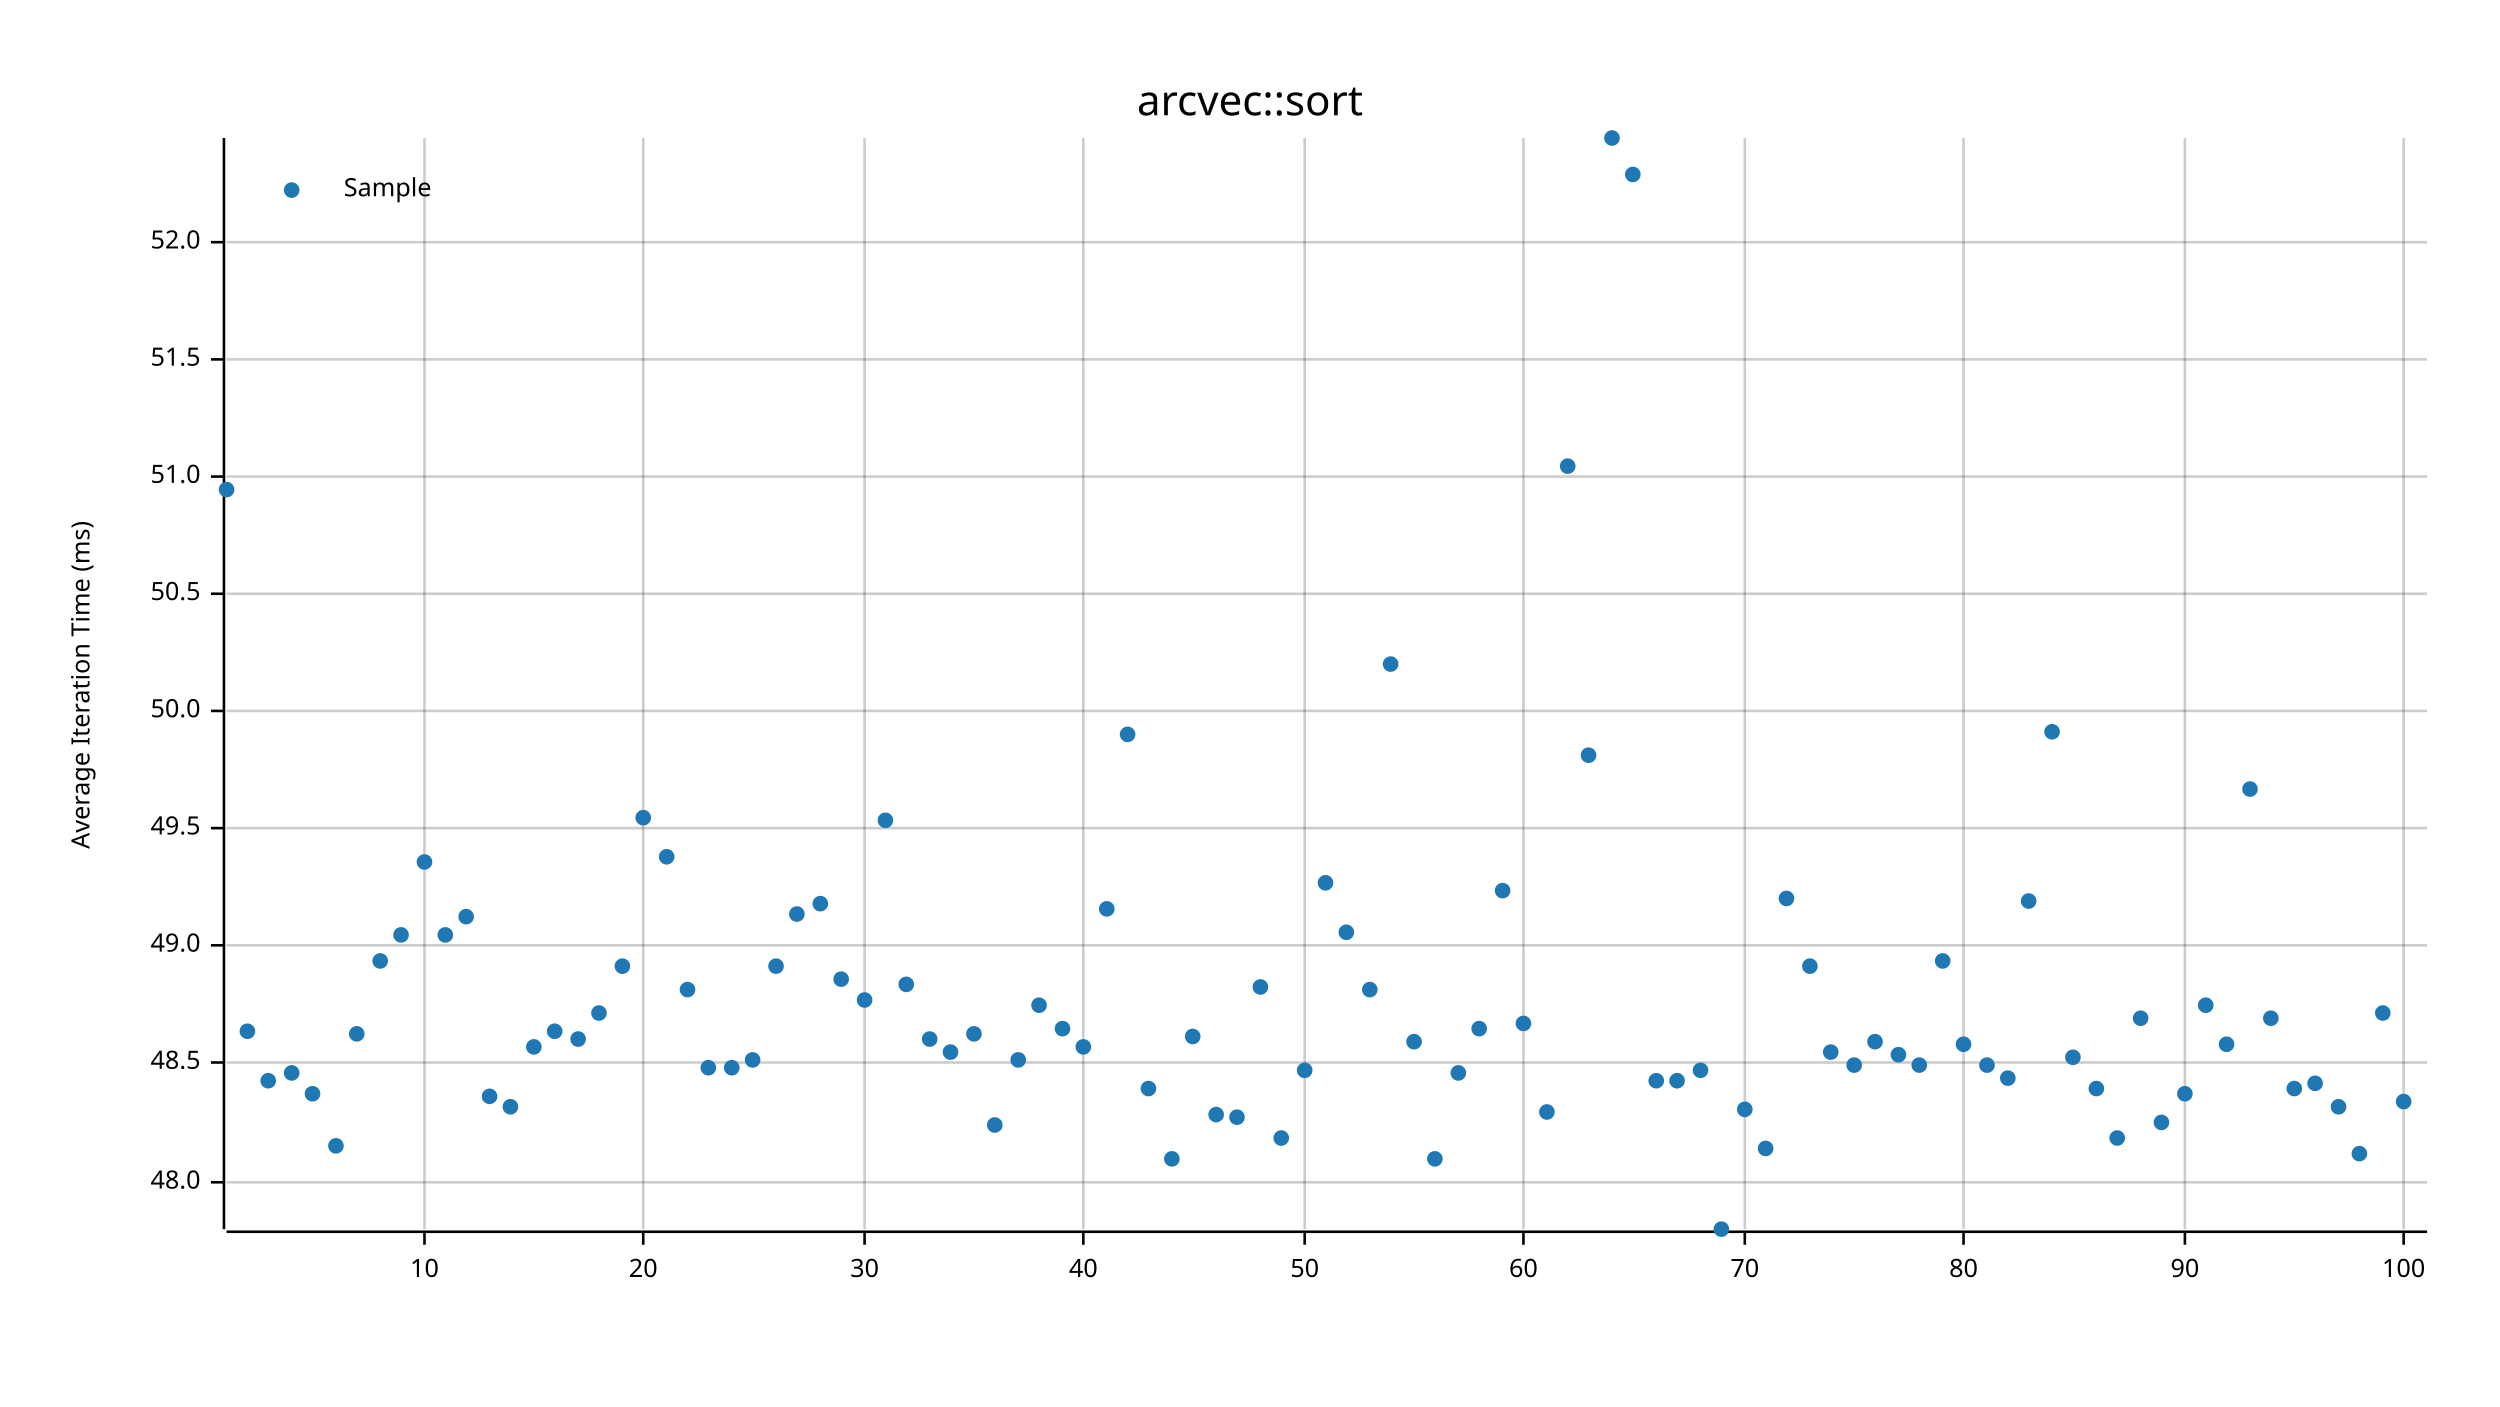
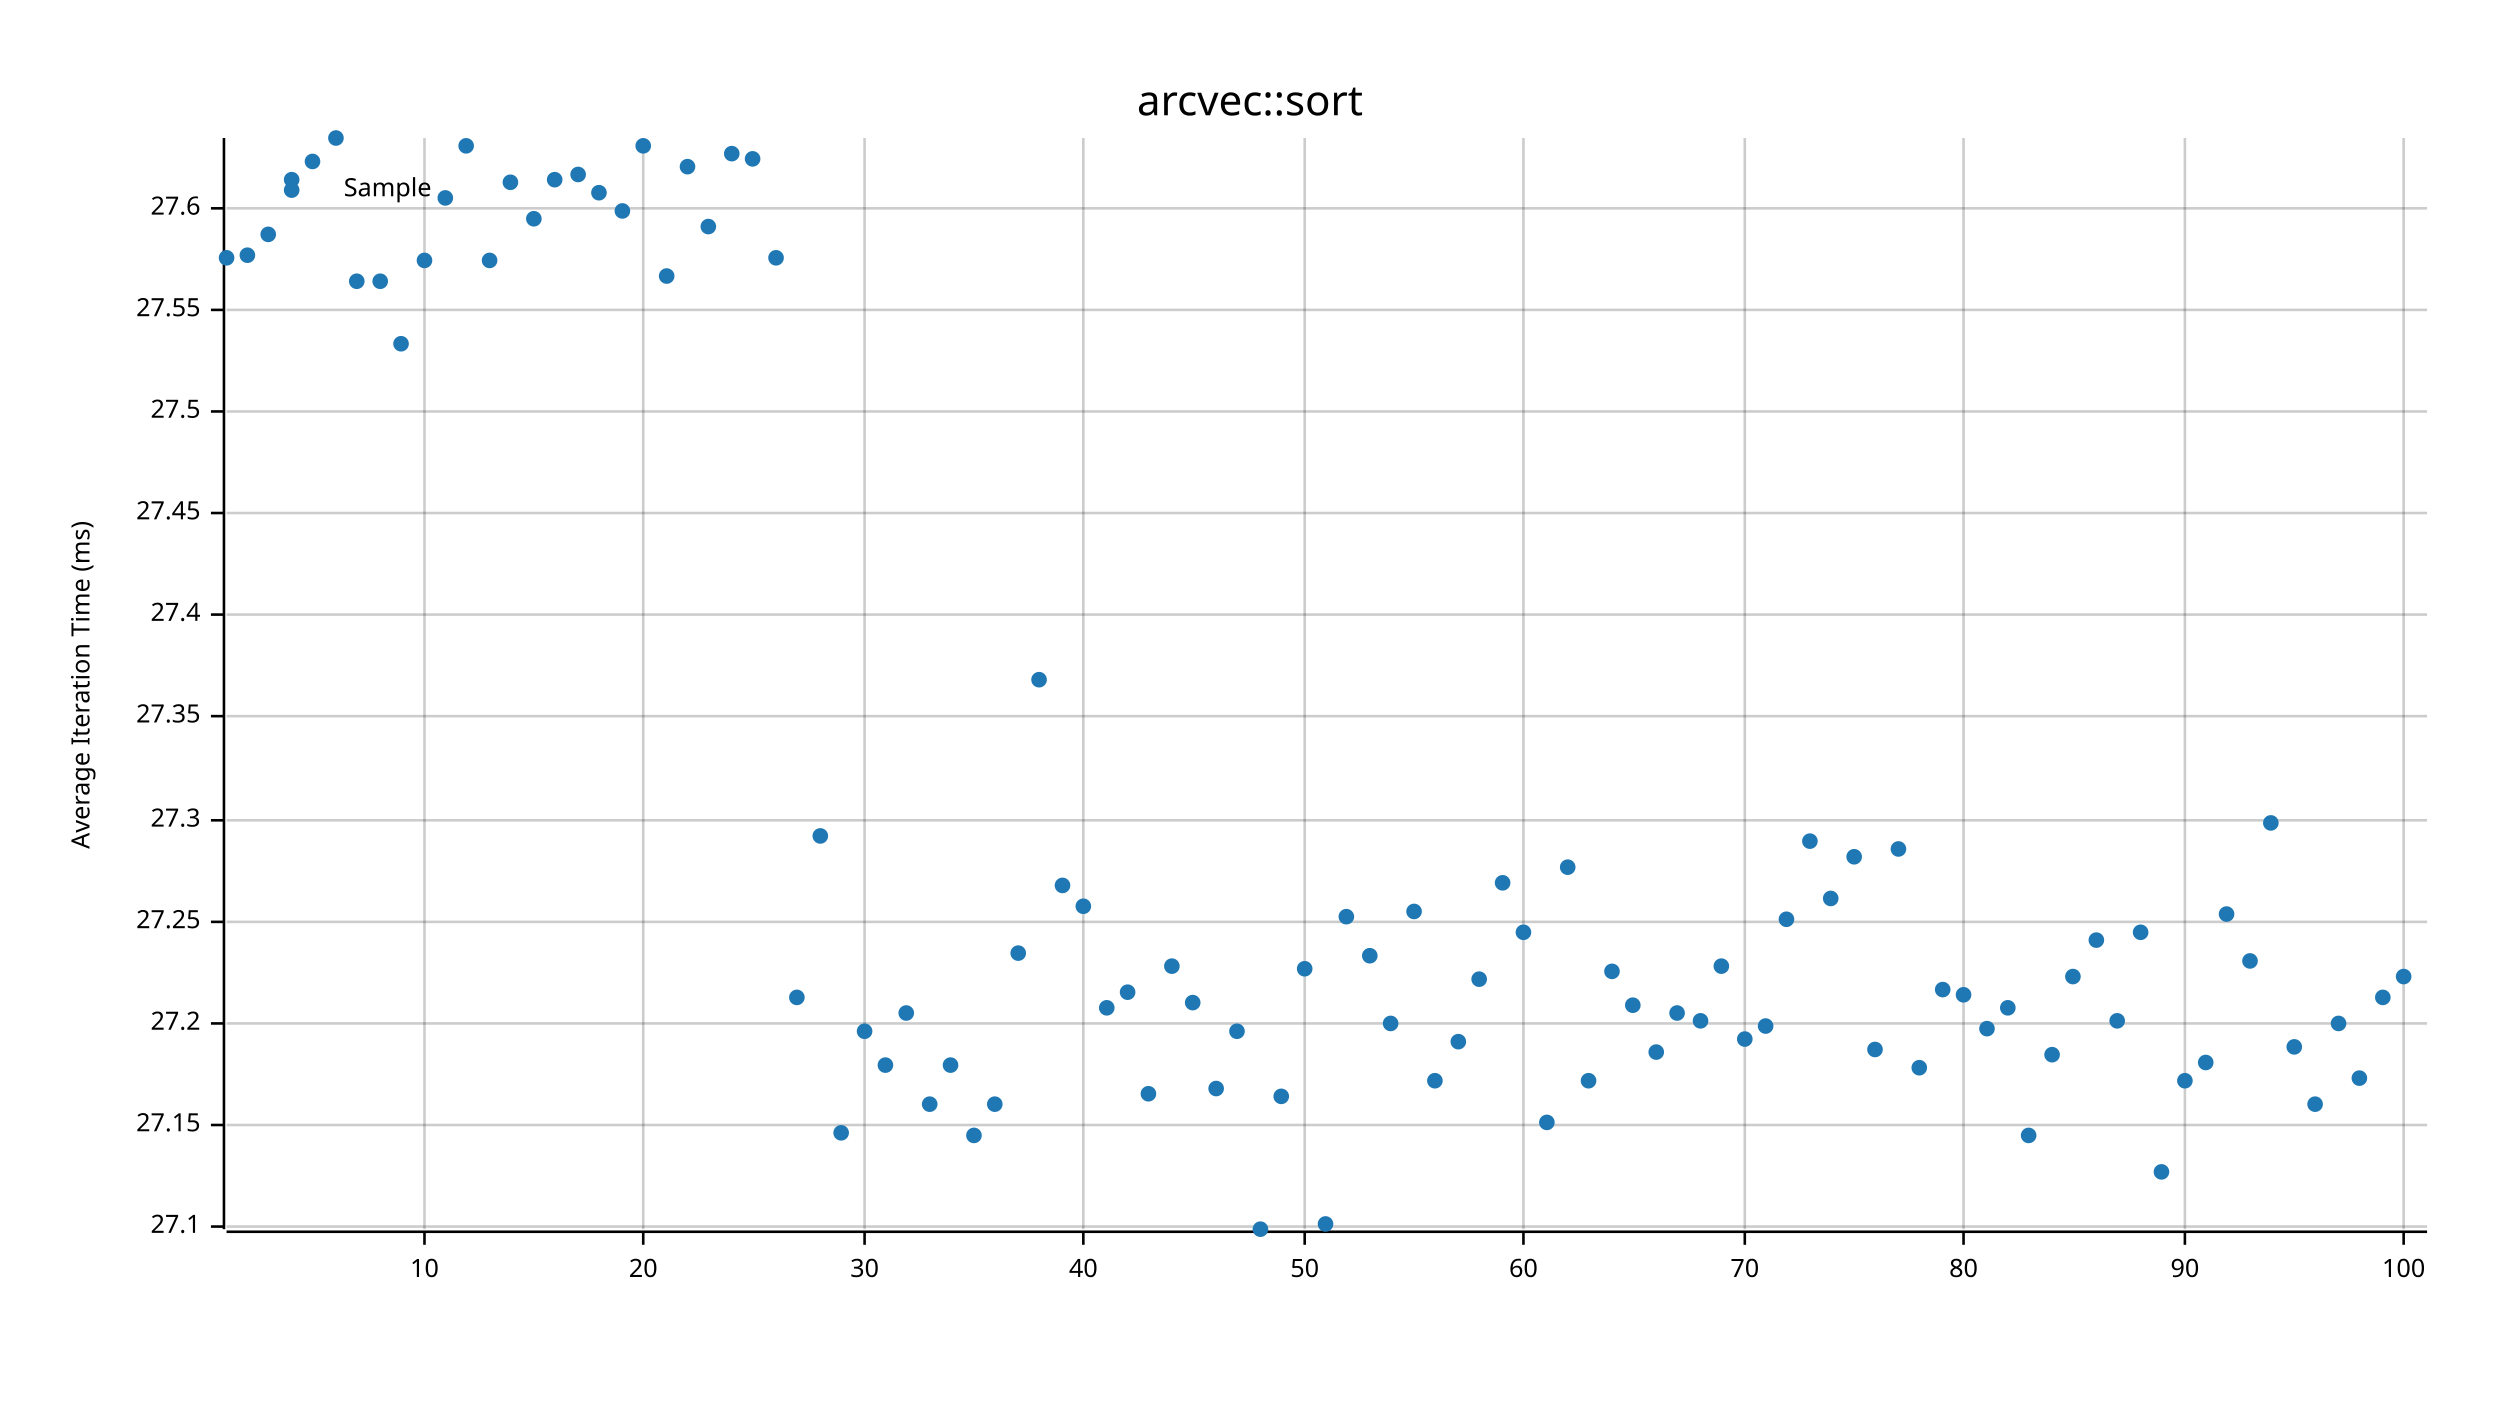
<svg xmlns="http://www.w3.org/2000/svg" width="960" height="540" viewBox="0 0 960 540">
  <text x="480" y="32" dy="0.76em" text-anchor="middle" font-family="sans-serif" font-size="16.129" opacity="1" fill="#000000">
arcvec::sort
</text>
  <text x="27" y="263" dy="0.76em" text-anchor="middle" font-family="sans-serif" font-size="9.677" opacity="1" fill="#000000" transform="rotate(270, 27, 263)">
Average Iteration Time (ms)
</text>
  <line opacity="0.2" stroke="#000000" stroke-width="1" x1="163" y1="472" x2="163" y2="53" />
  <line opacity="0.2" stroke="#000000" stroke-width="1" x1="247" y1="472" x2="247" y2="53" />
  <line opacity="0.2" stroke="#000000" stroke-width="1" x1="332" y1="472" x2="332" y2="53" />
  <line opacity="0.2" stroke="#000000" stroke-width="1" x1="416" y1="472" x2="416" y2="53" />
  <line opacity="0.2" stroke="#000000" stroke-width="1" x1="501" y1="472" x2="501" y2="53" />
  <line opacity="0.2" stroke="#000000" stroke-width="1" x1="585" y1="472" x2="585" y2="53" />
  <line opacity="0.2" stroke="#000000" stroke-width="1" x1="670" y1="472" x2="670" y2="53" />
  <line opacity="0.2" stroke="#000000" stroke-width="1" x1="754" y1="472" x2="754" y2="53" />
  <line opacity="0.2" stroke="#000000" stroke-width="1" x1="839" y1="472" x2="839" y2="53" />
  <line opacity="0.2" stroke="#000000" stroke-width="1" x1="923" y1="472" x2="923" y2="53" />
-   <line opacity="0.2" stroke="#000000" stroke-width="1" x1="87" y1="454" x2="932" y2="454" />
-   <line opacity="0.2" stroke="#000000" stroke-width="1" x1="87" y1="408" x2="932" y2="408" />
-   <line opacity="0.2" stroke="#000000" stroke-width="1" x1="87" y1="363" x2="932" y2="363" />
-   <line opacity="0.2" stroke="#000000" stroke-width="1" x1="87" y1="318" x2="932" y2="318" />
-   <line opacity="0.2" stroke="#000000" stroke-width="1" x1="87" y1="273" x2="932" y2="273" />
-   <line opacity="0.2" stroke="#000000" stroke-width="1" x1="87" y1="228" x2="932" y2="228" />
-   <line opacity="0.2" stroke="#000000" stroke-width="1" x1="87" y1="183" x2="932" y2="183" />
-   <line opacity="0.2" stroke="#000000" stroke-width="1" x1="87" y1="138" x2="932" y2="138" />
-   <line opacity="0.2" stroke="#000000" stroke-width="1" x1="87" y1="93" x2="932" y2="93" />
+   <line opacity="0.2" stroke="#000000" stroke-width="1" x1="87" y1="471" x2="932" y2="471" />
+   <line opacity="0.2" stroke="#000000" stroke-width="1" x1="87" y1="432" x2="932" y2="432" />
+   <line opacity="0.2" stroke="#000000" stroke-width="1" x1="87" y1="393" x2="932" y2="393" />
+   <line opacity="0.2" stroke="#000000" stroke-width="1" x1="87" y1="354" x2="932" y2="354" />
+   <line opacity="0.2" stroke="#000000" stroke-width="1" x1="87" y1="315" x2="932" y2="315" />
+   <line opacity="0.2" stroke="#000000" stroke-width="1" x1="87" y1="275" x2="932" y2="275" />
+   <line opacity="0.2" stroke="#000000" stroke-width="1" x1="87" y1="236" x2="932" y2="236" />
+   <line opacity="0.2" stroke="#000000" stroke-width="1" x1="87" y1="197" x2="932" y2="197" />
+   <line opacity="0.2" stroke="#000000" stroke-width="1" x1="87" y1="158" x2="932" y2="158" />
+   <line opacity="0.2" stroke="#000000" stroke-width="1" x1="87" y1="119" x2="932" y2="119" />
+   <line opacity="0.2" stroke="#000000" stroke-width="1" x1="87" y1="80" x2="932" y2="80" />
  <polyline fill="none" opacity="1" stroke="#000000" stroke-width="1" points="86,53 86,472 " />
-   <text x="77" y="454" dy="0.5ex" text-anchor="end" font-family="sans-serif" font-size="9.677" opacity="1" fill="#000000">
- 48.0
- </text>
-   <polyline fill="none" opacity="1" stroke="#000000" stroke-width="1" points="81,454 86,454 " />
-   <text x="77" y="408" dy="0.5ex" text-anchor="end" font-family="sans-serif" font-size="9.677" opacity="1" fill="#000000">
- 48.5
- </text>
-   <polyline fill="none" opacity="1" stroke="#000000" stroke-width="1" points="81,408 86,408 " />
-   <text x="77" y="363" dy="0.5ex" text-anchor="end" font-family="sans-serif" font-size="9.677" opacity="1" fill="#000000">
- 49.0
- </text>
-   <polyline fill="none" opacity="1" stroke="#000000" stroke-width="1" points="81,363 86,363 " />
-   <text x="77" y="318" dy="0.5ex" text-anchor="end" font-family="sans-serif" font-size="9.677" opacity="1" fill="#000000">
- 49.5
- </text>
-   <polyline fill="none" opacity="1" stroke="#000000" stroke-width="1" points="81,318 86,318 " />
-   <text x="77" y="273" dy="0.5ex" text-anchor="end" font-family="sans-serif" font-size="9.677" opacity="1" fill="#000000">
- 50.0
- </text>
-   <polyline fill="none" opacity="1" stroke="#000000" stroke-width="1" points="81,273 86,273 " />
-   <text x="77" y="228" dy="0.5ex" text-anchor="end" font-family="sans-serif" font-size="9.677" opacity="1" fill="#000000">
- 50.5
- </text>
-   <polyline fill="none" opacity="1" stroke="#000000" stroke-width="1" points="81,228 86,228 " />
-   <text x="77" y="183" dy="0.5ex" text-anchor="end" font-family="sans-serif" font-size="9.677" opacity="1" fill="#000000">
- 51.0
- </text>
-   <polyline fill="none" opacity="1" stroke="#000000" stroke-width="1" points="81,183 86,183 " />
-   <text x="77" y="138" dy="0.5ex" text-anchor="end" font-family="sans-serif" font-size="9.677" opacity="1" fill="#000000">
- 51.5
- </text>
-   <polyline fill="none" opacity="1" stroke="#000000" stroke-width="1" points="81,138 86,138 " />
-   <text x="77" y="93" dy="0.5ex" text-anchor="end" font-family="sans-serif" font-size="9.677" opacity="1" fill="#000000">
- 52.0
- </text>
-   <polyline fill="none" opacity="1" stroke="#000000" stroke-width="1" points="81,93 86,93 " />
+   <text x="77" y="471" dy="0.5ex" text-anchor="end" font-family="sans-serif" font-size="9.677" opacity="1" fill="#000000">
+ 27.1
+ </text>
+   <polyline fill="none" opacity="1" stroke="#000000" stroke-width="1" points="81,471 86,471 " />
+   <text x="77" y="432" dy="0.5ex" text-anchor="end" font-family="sans-serif" font-size="9.677" opacity="1" fill="#000000">
+ 27.15
+ </text>
+   <polyline fill="none" opacity="1" stroke="#000000" stroke-width="1" points="81,432 86,432 " />
+   <text x="77" y="393" dy="0.5ex" text-anchor="end" font-family="sans-serif" font-size="9.677" opacity="1" fill="#000000">
+ 27.2
+ </text>
+   <polyline fill="none" opacity="1" stroke="#000000" stroke-width="1" points="81,393 86,393 " />
+   <text x="77" y="354" dy="0.5ex" text-anchor="end" font-family="sans-serif" font-size="9.677" opacity="1" fill="#000000">
+ 27.25
+ </text>
+   <polyline fill="none" opacity="1" stroke="#000000" stroke-width="1" points="81,354 86,354 " />
+   <text x="77" y="315" dy="0.5ex" text-anchor="end" font-family="sans-serif" font-size="9.677" opacity="1" fill="#000000">
+ 27.3
+ </text>
+   <polyline fill="none" opacity="1" stroke="#000000" stroke-width="1" points="81,315 86,315 " />
+   <text x="77" y="275" dy="0.5ex" text-anchor="end" font-family="sans-serif" font-size="9.677" opacity="1" fill="#000000">
+ 27.35
+ </text>
+   <polyline fill="none" opacity="1" stroke="#000000" stroke-width="1" points="81,275 86,275 " />
+   <text x="77" y="236" dy="0.5ex" text-anchor="end" font-family="sans-serif" font-size="9.677" opacity="1" fill="#000000">
+ 27.4
+ </text>
+   <polyline fill="none" opacity="1" stroke="#000000" stroke-width="1" points="81,236 86,236 " />
+   <text x="77" y="197" dy="0.5ex" text-anchor="end" font-family="sans-serif" font-size="9.677" opacity="1" fill="#000000">
+ 27.45
+ </text>
+   <polyline fill="none" opacity="1" stroke="#000000" stroke-width="1" points="81,197 86,197 " />
+   <text x="77" y="158" dy="0.5ex" text-anchor="end" font-family="sans-serif" font-size="9.677" opacity="1" fill="#000000">
+ 27.5
+ </text>
+   <polyline fill="none" opacity="1" stroke="#000000" stroke-width="1" points="81,158 86,158 " />
+   <text x="77" y="119" dy="0.5ex" text-anchor="end" font-family="sans-serif" font-size="9.677" opacity="1" fill="#000000">
+ 27.55
+ </text>
+   <polyline fill="none" opacity="1" stroke="#000000" stroke-width="1" points="81,119 86,119 " />
+   <text x="77" y="80" dy="0.5ex" text-anchor="end" font-family="sans-serif" font-size="9.677" opacity="1" fill="#000000">
+ 27.6
+ </text>
+   <polyline fill="none" opacity="1" stroke="#000000" stroke-width="1" points="81,80 86,80 " />
  <polyline fill="none" opacity="1" stroke="#000000" stroke-width="1" points="87,473 932,473 " />
  <text x="163" y="483" dy="0.76em" text-anchor="middle" font-family="sans-serif" font-size="9.677" opacity="1" fill="#000000">
10
</text>
  <polyline fill="none" opacity="1" stroke="#000000" stroke-width="1" points="163,473 163,478 " />
  <text x="247" y="483" dy="0.76em" text-anchor="middle" font-family="sans-serif" font-size="9.677" opacity="1" fill="#000000">
20
</text>
  <polyline fill="none" opacity="1" stroke="#000000" stroke-width="1" points="247,473 247,478 " />
  <text x="332" y="483" dy="0.76em" text-anchor="middle" font-family="sans-serif" font-size="9.677" opacity="1" fill="#000000">
30
</text>
  <polyline fill="none" opacity="1" stroke="#000000" stroke-width="1" points="332,473 332,478 " />
  <text x="416" y="483" dy="0.76em" text-anchor="middle" font-family="sans-serif" font-size="9.677" opacity="1" fill="#000000">
40
</text>
  <polyline fill="none" opacity="1" stroke="#000000" stroke-width="1" points="416,473 416,478 " />
  <text x="501" y="483" dy="0.76em" text-anchor="middle" font-family="sans-serif" font-size="9.677" opacity="1" fill="#000000">
50
</text>
  <polyline fill="none" opacity="1" stroke="#000000" stroke-width="1" points="501,473 501,478 " />
  <text x="585" y="483" dy="0.76em" text-anchor="middle" font-family="sans-serif" font-size="9.677" opacity="1" fill="#000000">
60
</text>
  <polyline fill="none" opacity="1" stroke="#000000" stroke-width="1" points="585,473 585,478 " />
  <text x="670" y="483" dy="0.76em" text-anchor="middle" font-family="sans-serif" font-size="9.677" opacity="1" fill="#000000">
70
</text>
  <polyline fill="none" opacity="1" stroke="#000000" stroke-width="1" points="670,473 670,478 " />
  <text x="754" y="483" dy="0.76em" text-anchor="middle" font-family="sans-serif" font-size="9.677" opacity="1" fill="#000000">
80
</text>
  <polyline fill="none" opacity="1" stroke="#000000" stroke-width="1" points="754,473 754,478 " />
  <text x="839" y="483" dy="0.76em" text-anchor="middle" font-family="sans-serif" font-size="9.677" opacity="1" fill="#000000">
90
</text>
  <polyline fill="none" opacity="1" stroke="#000000" stroke-width="1" points="839,473 839,478 " />
  <text x="923" y="483" dy="0.76em" text-anchor="middle" font-family="sans-serif" font-size="9.677" opacity="1" fill="#000000">
100
</text>
  <polyline fill="none" opacity="1" stroke="#000000" stroke-width="1" points="923,473 923,478 " />
-   <circle cx="87" cy="188" r="3" opacity="1" fill="#1F78B4" stroke="none" stroke-width="1" />
-   <circle cx="95" cy="396" r="3" opacity="1" fill="#1F78B4" stroke="none" stroke-width="1" />
-   <circle cx="103" cy="415" r="3" opacity="1" fill="#1F78B4" stroke="none" stroke-width="1" />
-   <circle cx="112" cy="412" r="3" opacity="1" fill="#1F78B4" stroke="none" stroke-width="1" />
-   <circle cx="120" cy="420" r="3" opacity="1" fill="#1F78B4" stroke="none" stroke-width="1" />
-   <circle cx="129" cy="440" r="3" opacity="1" fill="#1F78B4" stroke="none" stroke-width="1" />
-   <circle cx="137" cy="397" r="3" opacity="1" fill="#1F78B4" stroke="none" stroke-width="1" />
-   <circle cx="146" cy="369" r="3" opacity="1" fill="#1F78B4" stroke="none" stroke-width="1" />
-   <circle cx="154" cy="359" r="3" opacity="1" fill="#1F78B4" stroke="none" stroke-width="1" />
-   <circle cx="163" cy="331" r="3" opacity="1" fill="#1F78B4" stroke="none" stroke-width="1" />
-   <circle cx="171" cy="359" r="3" opacity="1" fill="#1F78B4" stroke="none" stroke-width="1" />
-   <circle cx="179" cy="352" r="3" opacity="1" fill="#1F78B4" stroke="none" stroke-width="1" />
-   <circle cx="188" cy="421" r="3" opacity="1" fill="#1F78B4" stroke="none" stroke-width="1" />
-   <circle cx="196" cy="425" r="3" opacity="1" fill="#1F78B4" stroke="none" stroke-width="1" />
-   <circle cx="205" cy="402" r="3" opacity="1" fill="#1F78B4" stroke="none" stroke-width="1" />
-   <circle cx="213" cy="396" r="3" opacity="1" fill="#1F78B4" stroke="none" stroke-width="1" />
-   <circle cx="222" cy="399" r="3" opacity="1" fill="#1F78B4" stroke="none" stroke-width="1" />
-   <circle cx="230" cy="389" r="3" opacity="1" fill="#1F78B4" stroke="none" stroke-width="1" />
-   <circle cx="239" cy="371" r="3" opacity="1" fill="#1F78B4" stroke="none" stroke-width="1" />
-   <circle cx="247" cy="314" r="3" opacity="1" fill="#1F78B4" stroke="none" stroke-width="1" />
-   <circle cx="256" cy="329" r="3" opacity="1" fill="#1F78B4" stroke="none" stroke-width="1" />
-   <circle cx="264" cy="380" r="3" opacity="1" fill="#1F78B4" stroke="none" stroke-width="1" />
-   <circle cx="272" cy="410" r="3" opacity="1" fill="#1F78B4" stroke="none" stroke-width="1" />
-   <circle cx="281" cy="410" r="3" opacity="1" fill="#1F78B4" stroke="none" stroke-width="1" />
-   <circle cx="289" cy="407" r="3" opacity="1" fill="#1F78B4" stroke="none" stroke-width="1" />
-   <circle cx="298" cy="371" r="3" opacity="1" fill="#1F78B4" stroke="none" stroke-width="1" />
-   <circle cx="306" cy="351" r="3" opacity="1" fill="#1F78B4" stroke="none" stroke-width="1" />
-   <circle cx="315" cy="347" r="3" opacity="1" fill="#1F78B4" stroke="none" stroke-width="1" />
-   <circle cx="323" cy="376" r="3" opacity="1" fill="#1F78B4" stroke="none" stroke-width="1" />
-   <circle cx="332" cy="384" r="3" opacity="1" fill="#1F78B4" stroke="none" stroke-width="1" />
-   <circle cx="340" cy="315" r="3" opacity="1" fill="#1F78B4" stroke="none" stroke-width="1" />
-   <circle cx="348" cy="378" r="3" opacity="1" fill="#1F78B4" stroke="none" stroke-width="1" />
-   <circle cx="357" cy="399" r="3" opacity="1" fill="#1F78B4" stroke="none" stroke-width="1" />
-   <circle cx="365" cy="404" r="3" opacity="1" fill="#1F78B4" stroke="none" stroke-width="1" />
-   <circle cx="374" cy="397" r="3" opacity="1" fill="#1F78B4" stroke="none" stroke-width="1" />
-   <circle cx="382" cy="432" r="3" opacity="1" fill="#1F78B4" stroke="none" stroke-width="1" />
-   <circle cx="391" cy="407" r="3" opacity="1" fill="#1F78B4" stroke="none" stroke-width="1" />
-   <circle cx="399" cy="386" r="3" opacity="1" fill="#1F78B4" stroke="none" stroke-width="1" />
-   <circle cx="408" cy="395" r="3" opacity="1" fill="#1F78B4" stroke="none" stroke-width="1" />
-   <circle cx="416" cy="402" r="3" opacity="1" fill="#1F78B4" stroke="none" stroke-width="1" />
-   <circle cx="425" cy="349" r="3" opacity="1" fill="#1F78B4" stroke="none" stroke-width="1" />
-   <circle cx="433" cy="282" r="3" opacity="1" fill="#1F78B4" stroke="none" stroke-width="1" />
-   <circle cx="441" cy="418" r="3" opacity="1" fill="#1F78B4" stroke="none" stroke-width="1" />
-   <circle cx="450" cy="445" r="3" opacity="1" fill="#1F78B4" stroke="none" stroke-width="1" />
-   <circle cx="458" cy="398" r="3" opacity="1" fill="#1F78B4" stroke="none" stroke-width="1" />
-   <circle cx="467" cy="428" r="3" opacity="1" fill="#1F78B4" stroke="none" stroke-width="1" />
-   <circle cx="475" cy="429" r="3" opacity="1" fill="#1F78B4" stroke="none" stroke-width="1" />
-   <circle cx="484" cy="379" r="3" opacity="1" fill="#1F78B4" stroke="none" stroke-width="1" />
-   <circle cx="492" cy="437" r="3" opacity="1" fill="#1F78B4" stroke="none" stroke-width="1" />
-   <circle cx="501" cy="411" r="3" opacity="1" fill="#1F78B4" stroke="none" stroke-width="1" />
-   <circle cx="509" cy="339" r="3" opacity="1" fill="#1F78B4" stroke="none" stroke-width="1" />
-   <circle cx="517" cy="358" r="3" opacity="1" fill="#1F78B4" stroke="none" stroke-width="1" />
-   <circle cx="526" cy="380" r="3" opacity="1" fill="#1F78B4" stroke="none" stroke-width="1" />
-   <circle cx="534" cy="255" r="3" opacity="1" fill="#1F78B4" stroke="none" stroke-width="1" />
-   <circle cx="543" cy="400" r="3" opacity="1" fill="#1F78B4" stroke="none" stroke-width="1" />
-   <circle cx="551" cy="445" r="3" opacity="1" fill="#1F78B4" stroke="none" stroke-width="1" />
-   <circle cx="560" cy="412" r="3" opacity="1" fill="#1F78B4" stroke="none" stroke-width="1" />
-   <circle cx="568" cy="395" r="3" opacity="1" fill="#1F78B4" stroke="none" stroke-width="1" />
-   <circle cx="577" cy="342" r="3" opacity="1" fill="#1F78B4" stroke="none" stroke-width="1" />
-   <circle cx="585" cy="393" r="3" opacity="1" fill="#1F78B4" stroke="none" stroke-width="1" />
-   <circle cx="594" cy="427" r="3" opacity="1" fill="#1F78B4" stroke="none" stroke-width="1" />
-   <circle cx="602" cy="179" r="3" opacity="1" fill="#1F78B4" stroke="none" stroke-width="1" />
-   <circle cx="610" cy="290" r="3" opacity="1" fill="#1F78B4" stroke="none" stroke-width="1" />
-   <circle cx="619" cy="53" r="3" opacity="1" fill="#1F78B4" stroke="none" stroke-width="1" />
-   <circle cx="627" cy="67" r="3" opacity="1" fill="#1F78B4" stroke="none" stroke-width="1" />
-   <circle cx="636" cy="415" r="3" opacity="1" fill="#1F78B4" stroke="none" stroke-width="1" />
-   <circle cx="644" cy="415" r="3" opacity="1" fill="#1F78B4" stroke="none" stroke-width="1" />
-   <circle cx="653" cy="411" r="3" opacity="1" fill="#1F78B4" stroke="none" stroke-width="1" />
-   <circle cx="661" cy="472" r="3" opacity="1" fill="#1F78B4" stroke="none" stroke-width="1" />
-   <circle cx="670" cy="426" r="3" opacity="1" fill="#1F78B4" stroke="none" stroke-width="1" />
-   <circle cx="678" cy="441" r="3" opacity="1" fill="#1F78B4" stroke="none" stroke-width="1" />
-   <circle cx="686" cy="345" r="3" opacity="1" fill="#1F78B4" stroke="none" stroke-width="1" />
-   <circle cx="695" cy="371" r="3" opacity="1" fill="#1F78B4" stroke="none" stroke-width="1" />
-   <circle cx="703" cy="404" r="3" opacity="1" fill="#1F78B4" stroke="none" stroke-width="1" />
-   <circle cx="712" cy="409" r="3" opacity="1" fill="#1F78B4" stroke="none" stroke-width="1" />
-   <circle cx="720" cy="400" r="3" opacity="1" fill="#1F78B4" stroke="none" stroke-width="1" />
-   <circle cx="729" cy="405" r="3" opacity="1" fill="#1F78B4" stroke="none" stroke-width="1" />
-   <circle cx="737" cy="409" r="3" opacity="1" fill="#1F78B4" stroke="none" stroke-width="1" />
-   <circle cx="746" cy="369" r="3" opacity="1" fill="#1F78B4" stroke="none" stroke-width="1" />
-   <circle cx="754" cy="401" r="3" opacity="1" fill="#1F78B4" stroke="none" stroke-width="1" />
-   <circle cx="763" cy="409" r="3" opacity="1" fill="#1F78B4" stroke="none" stroke-width="1" />
-   <circle cx="771" cy="414" r="3" opacity="1" fill="#1F78B4" stroke="none" stroke-width="1" />
-   <circle cx="779" cy="346" r="3" opacity="1" fill="#1F78B4" stroke="none" stroke-width="1" />
-   <circle cx="788" cy="281" r="3" opacity="1" fill="#1F78B4" stroke="none" stroke-width="1" />
-   <circle cx="796" cy="406" r="3" opacity="1" fill="#1F78B4" stroke="none" stroke-width="1" />
-   <circle cx="805" cy="418" r="3" opacity="1" fill="#1F78B4" stroke="none" stroke-width="1" />
-   <circle cx="813" cy="437" r="3" opacity="1" fill="#1F78B4" stroke="none" stroke-width="1" />
-   <circle cx="822" cy="391" r="3" opacity="1" fill="#1F78B4" stroke="none" stroke-width="1" />
-   <circle cx="830" cy="431" r="3" opacity="1" fill="#1F78B4" stroke="none" stroke-width="1" />
-   <circle cx="839" cy="420" r="3" opacity="1" fill="#1F78B4" stroke="none" stroke-width="1" />
-   <circle cx="847" cy="386" r="3" opacity="1" fill="#1F78B4" stroke="none" stroke-width="1" />
-   <circle cx="855" cy="401" r="3" opacity="1" fill="#1F78B4" stroke="none" stroke-width="1" />
-   <circle cx="864" cy="303" r="3" opacity="1" fill="#1F78B4" stroke="none" stroke-width="1" />
-   <circle cx="872" cy="391" r="3" opacity="1" fill="#1F78B4" stroke="none" stroke-width="1" />
-   <circle cx="881" cy="418" r="3" opacity="1" fill="#1F78B4" stroke="none" stroke-width="1" />
-   <circle cx="889" cy="416" r="3" opacity="1" fill="#1F78B4" stroke="none" stroke-width="1" />
-   <circle cx="898" cy="425" r="3" opacity="1" fill="#1F78B4" stroke="none" stroke-width="1" />
-   <circle cx="906" cy="443" r="3" opacity="1" fill="#1F78B4" stroke="none" stroke-width="1" />
-   <circle cx="915" cy="389" r="3" opacity="1" fill="#1F78B4" stroke="none" stroke-width="1" />
-   <circle cx="923" cy="423" r="3" opacity="1" fill="#1F78B4" stroke="none" stroke-width="1" />
+   <circle cx="87" cy="99" r="3" opacity="1" fill="#1F78B4" stroke="none" stroke-width="1" />
+   <circle cx="95" cy="98" r="3" opacity="1" fill="#1F78B4" stroke="none" stroke-width="1" />
+   <circle cx="103" cy="90" r="3" opacity="1" fill="#1F78B4" stroke="none" stroke-width="1" />
+   <circle cx="112" cy="69" r="3" opacity="1" fill="#1F78B4" stroke="none" stroke-width="1" />
+   <circle cx="120" cy="62" r="3" opacity="1" fill="#1F78B4" stroke="none" stroke-width="1" />
+   <circle cx="129" cy="53" r="3" opacity="1" fill="#1F78B4" stroke="none" stroke-width="1" />
+   <circle cx="137" cy="108" r="3" opacity="1" fill="#1F78B4" stroke="none" stroke-width="1" />
+   <circle cx="146" cy="108" r="3" opacity="1" fill="#1F78B4" stroke="none" stroke-width="1" />
+   <circle cx="154" cy="132" r="3" opacity="1" fill="#1F78B4" stroke="none" stroke-width="1" />
+   <circle cx="163" cy="100" r="3" opacity="1" fill="#1F78B4" stroke="none" stroke-width="1" />
+   <circle cx="171" cy="76" r="3" opacity="1" fill="#1F78B4" stroke="none" stroke-width="1" />
+   <circle cx="179" cy="56" r="3" opacity="1" fill="#1F78B4" stroke="none" stroke-width="1" />
+   <circle cx="188" cy="100" r="3" opacity="1" fill="#1F78B4" stroke="none" stroke-width="1" />
+   <circle cx="196" cy="70" r="3" opacity="1" fill="#1F78B4" stroke="none" stroke-width="1" />
+   <circle cx="205" cy="84" r="3" opacity="1" fill="#1F78B4" stroke="none" stroke-width="1" />
+   <circle cx="213" cy="69" r="3" opacity="1" fill="#1F78B4" stroke="none" stroke-width="1" />
+   <circle cx="222" cy="67" r="3" opacity="1" fill="#1F78B4" stroke="none" stroke-width="1" />
+   <circle cx="230" cy="74" r="3" opacity="1" fill="#1F78B4" stroke="none" stroke-width="1" />
+   <circle cx="239" cy="81" r="3" opacity="1" fill="#1F78B4" stroke="none" stroke-width="1" />
+   <circle cx="247" cy="56" r="3" opacity="1" fill="#1F78B4" stroke="none" stroke-width="1" />
+   <circle cx="256" cy="106" r="3" opacity="1" fill="#1F78B4" stroke="none" stroke-width="1" />
+   <circle cx="264" cy="64" r="3" opacity="1" fill="#1F78B4" stroke="none" stroke-width="1" />
+   <circle cx="272" cy="87" r="3" opacity="1" fill="#1F78B4" stroke="none" stroke-width="1" />
+   <circle cx="281" cy="59" r="3" opacity="1" fill="#1F78B4" stroke="none" stroke-width="1" />
+   <circle cx="289" cy="61" r="3" opacity="1" fill="#1F78B4" stroke="none" stroke-width="1" />
+   <circle cx="298" cy="99" r="3" opacity="1" fill="#1F78B4" stroke="none" stroke-width="1" />
+   <circle cx="306" cy="383" r="3" opacity="1" fill="#1F78B4" stroke="none" stroke-width="1" />
+   <circle cx="315" cy="321" r="3" opacity="1" fill="#1F78B4" stroke="none" stroke-width="1" />
+   <circle cx="323" cy="435" r="3" opacity="1" fill="#1F78B4" stroke="none" stroke-width="1" />
+   <circle cx="332" cy="396" r="3" opacity="1" fill="#1F78B4" stroke="none" stroke-width="1" />
+   <circle cx="340" cy="409" r="3" opacity="1" fill="#1F78B4" stroke="none" stroke-width="1" />
+   <circle cx="348" cy="389" r="3" opacity="1" fill="#1F78B4" stroke="none" stroke-width="1" />
+   <circle cx="357" cy="424" r="3" opacity="1" fill="#1F78B4" stroke="none" stroke-width="1" />
+   <circle cx="365" cy="409" r="3" opacity="1" fill="#1F78B4" stroke="none" stroke-width="1" />
+   <circle cx="374" cy="436" r="3" opacity="1" fill="#1F78B4" stroke="none" stroke-width="1" />
+   <circle cx="382" cy="424" r="3" opacity="1" fill="#1F78B4" stroke="none" stroke-width="1" />
+   <circle cx="391" cy="366" r="3" opacity="1" fill="#1F78B4" stroke="none" stroke-width="1" />
+   <circle cx="399" cy="261" r="3" opacity="1" fill="#1F78B4" stroke="none" stroke-width="1" />
+   <circle cx="408" cy="340" r="3" opacity="1" fill="#1F78B4" stroke="none" stroke-width="1" />
+   <circle cx="416" cy="348" r="3" opacity="1" fill="#1F78B4" stroke="none" stroke-width="1" />
+   <circle cx="425" cy="387" r="3" opacity="1" fill="#1F78B4" stroke="none" stroke-width="1" />
+   <circle cx="433" cy="381" r="3" opacity="1" fill="#1F78B4" stroke="none" stroke-width="1" />
+   <circle cx="441" cy="420" r="3" opacity="1" fill="#1F78B4" stroke="none" stroke-width="1" />
+   <circle cx="450" cy="371" r="3" opacity="1" fill="#1F78B4" stroke="none" stroke-width="1" />
+   <circle cx="458" cy="385" r="3" opacity="1" fill="#1F78B4" stroke="none" stroke-width="1" />
+   <circle cx="467" cy="418" r="3" opacity="1" fill="#1F78B4" stroke="none" stroke-width="1" />
+   <circle cx="475" cy="396" r="3" opacity="1" fill="#1F78B4" stroke="none" stroke-width="1" />
+   <circle cx="484" cy="472" r="3" opacity="1" fill="#1F78B4" stroke="none" stroke-width="1" />
+   <circle cx="492" cy="421" r="3" opacity="1" fill="#1F78B4" stroke="none" stroke-width="1" />
+   <circle cx="501" cy="372" r="3" opacity="1" fill="#1F78B4" stroke="none" stroke-width="1" />
+   <circle cx="509" cy="470" r="3" opacity="1" fill="#1F78B4" stroke="none" stroke-width="1" />
+   <circle cx="517" cy="352" r="3" opacity="1" fill="#1F78B4" stroke="none" stroke-width="1" />
+   <circle cx="526" cy="367" r="3" opacity="1" fill="#1F78B4" stroke="none" stroke-width="1" />
+   <circle cx="534" cy="393" r="3" opacity="1" fill="#1F78B4" stroke="none" stroke-width="1" />
+   <circle cx="543" cy="350" r="3" opacity="1" fill="#1F78B4" stroke="none" stroke-width="1" />
+   <circle cx="551" cy="415" r="3" opacity="1" fill="#1F78B4" stroke="none" stroke-width="1" />
+   <circle cx="560" cy="400" r="3" opacity="1" fill="#1F78B4" stroke="none" stroke-width="1" />
+   <circle cx="568" cy="376" r="3" opacity="1" fill="#1F78B4" stroke="none" stroke-width="1" />
+   <circle cx="577" cy="339" r="3" opacity="1" fill="#1F78B4" stroke="none" stroke-width="1" />
+   <circle cx="585" cy="358" r="3" opacity="1" fill="#1F78B4" stroke="none" stroke-width="1" />
+   <circle cx="594" cy="431" r="3" opacity="1" fill="#1F78B4" stroke="none" stroke-width="1" />
+   <circle cx="602" cy="333" r="3" opacity="1" fill="#1F78B4" stroke="none" stroke-width="1" />
+   <circle cx="610" cy="415" r="3" opacity="1" fill="#1F78B4" stroke="none" stroke-width="1" />
+   <circle cx="619" cy="373" r="3" opacity="1" fill="#1F78B4" stroke="none" stroke-width="1" />
+   <circle cx="627" cy="386" r="3" opacity="1" fill="#1F78B4" stroke="none" stroke-width="1" />
+   <circle cx="636" cy="404" r="3" opacity="1" fill="#1F78B4" stroke="none" stroke-width="1" />
+   <circle cx="644" cy="389" r="3" opacity="1" fill="#1F78B4" stroke="none" stroke-width="1" />
+   <circle cx="653" cy="392" r="3" opacity="1" fill="#1F78B4" stroke="none" stroke-width="1" />
+   <circle cx="661" cy="371" r="3" opacity="1" fill="#1F78B4" stroke="none" stroke-width="1" />
+   <circle cx="670" cy="399" r="3" opacity="1" fill="#1F78B4" stroke="none" stroke-width="1" />
+   <circle cx="678" cy="394" r="3" opacity="1" fill="#1F78B4" stroke="none" stroke-width="1" />
+   <circle cx="686" cy="353" r="3" opacity="1" fill="#1F78B4" stroke="none" stroke-width="1" />
+   <circle cx="695" cy="323" r="3" opacity="1" fill="#1F78B4" stroke="none" stroke-width="1" />
+   <circle cx="703" cy="345" r="3" opacity="1" fill="#1F78B4" stroke="none" stroke-width="1" />
+   <circle cx="712" cy="329" r="3" opacity="1" fill="#1F78B4" stroke="none" stroke-width="1" />
+   <circle cx="720" cy="403" r="3" opacity="1" fill="#1F78B4" stroke="none" stroke-width="1" />
+   <circle cx="729" cy="326" r="3" opacity="1" fill="#1F78B4" stroke="none" stroke-width="1" />
+   <circle cx="737" cy="410" r="3" opacity="1" fill="#1F78B4" stroke="none" stroke-width="1" />
+   <circle cx="746" cy="380" r="3" opacity="1" fill="#1F78B4" stroke="none" stroke-width="1" />
+   <circle cx="754" cy="382" r="3" opacity="1" fill="#1F78B4" stroke="none" stroke-width="1" />
+   <circle cx="763" cy="395" r="3" opacity="1" fill="#1F78B4" stroke="none" stroke-width="1" />
+   <circle cx="771" cy="387" r="3" opacity="1" fill="#1F78B4" stroke="none" stroke-width="1" />
+   <circle cx="779" cy="436" r="3" opacity="1" fill="#1F78B4" stroke="none" stroke-width="1" />
+   <circle cx="788" cy="405" r="3" opacity="1" fill="#1F78B4" stroke="none" stroke-width="1" />
+   <circle cx="796" cy="375" r="3" opacity="1" fill="#1F78B4" stroke="none" stroke-width="1" />
+   <circle cx="805" cy="361" r="3" opacity="1" fill="#1F78B4" stroke="none" stroke-width="1" />
+   <circle cx="813" cy="392" r="3" opacity="1" fill="#1F78B4" stroke="none" stroke-width="1" />
+   <circle cx="822" cy="358" r="3" opacity="1" fill="#1F78B4" stroke="none" stroke-width="1" />
+   <circle cx="830" cy="450" r="3" opacity="1" fill="#1F78B4" stroke="none" stroke-width="1" />
+   <circle cx="839" cy="415" r="3" opacity="1" fill="#1F78B4" stroke="none" stroke-width="1" />
+   <circle cx="847" cy="408" r="3" opacity="1" fill="#1F78B4" stroke="none" stroke-width="1" />
+   <circle cx="855" cy="351" r="3" opacity="1" fill="#1F78B4" stroke="none" stroke-width="1" />
+   <circle cx="864" cy="369" r="3" opacity="1" fill="#1F78B4" stroke="none" stroke-width="1" />
+   <circle cx="872" cy="316" r="3" opacity="1" fill="#1F78B4" stroke="none" stroke-width="1" />
+   <circle cx="881" cy="402" r="3" opacity="1" fill="#1F78B4" stroke="none" stroke-width="1" />
+   <circle cx="889" cy="424" r="3" opacity="1" fill="#1F78B4" stroke="none" stroke-width="1" />
+   <circle cx="898" cy="393" r="3" opacity="1" fill="#1F78B4" stroke="none" stroke-width="1" />
+   <circle cx="906" cy="414" r="3" opacity="1" fill="#1F78B4" stroke="none" stroke-width="1" />
+   <circle cx="915" cy="383" r="3" opacity="1" fill="#1F78B4" stroke="none" stroke-width="1" />
+   <circle cx="923" cy="375" r="3" opacity="1" fill="#1F78B4" stroke="none" stroke-width="1" />
  <text x="132" y="68" dy="0.76em" text-anchor="start" font-family="sans-serif" font-size="9.677" opacity="1" fill="#000000">
Sample
</text>
  <circle cx="112" cy="73" r="3" opacity="1" fill="#1F78B4" stroke="none" stroke-width="1" />
</svg>
